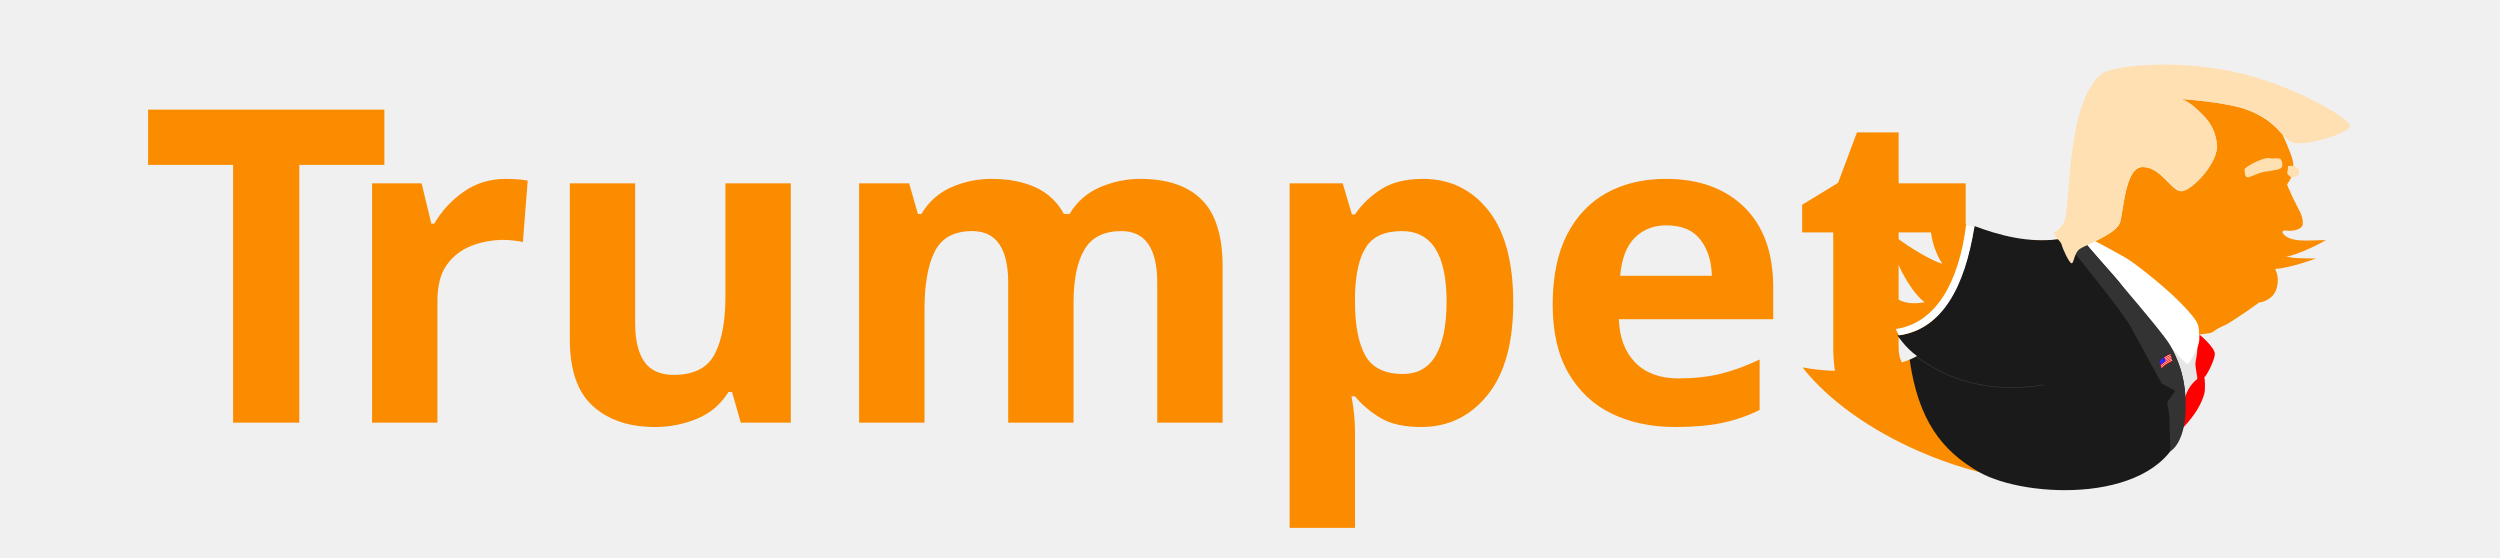
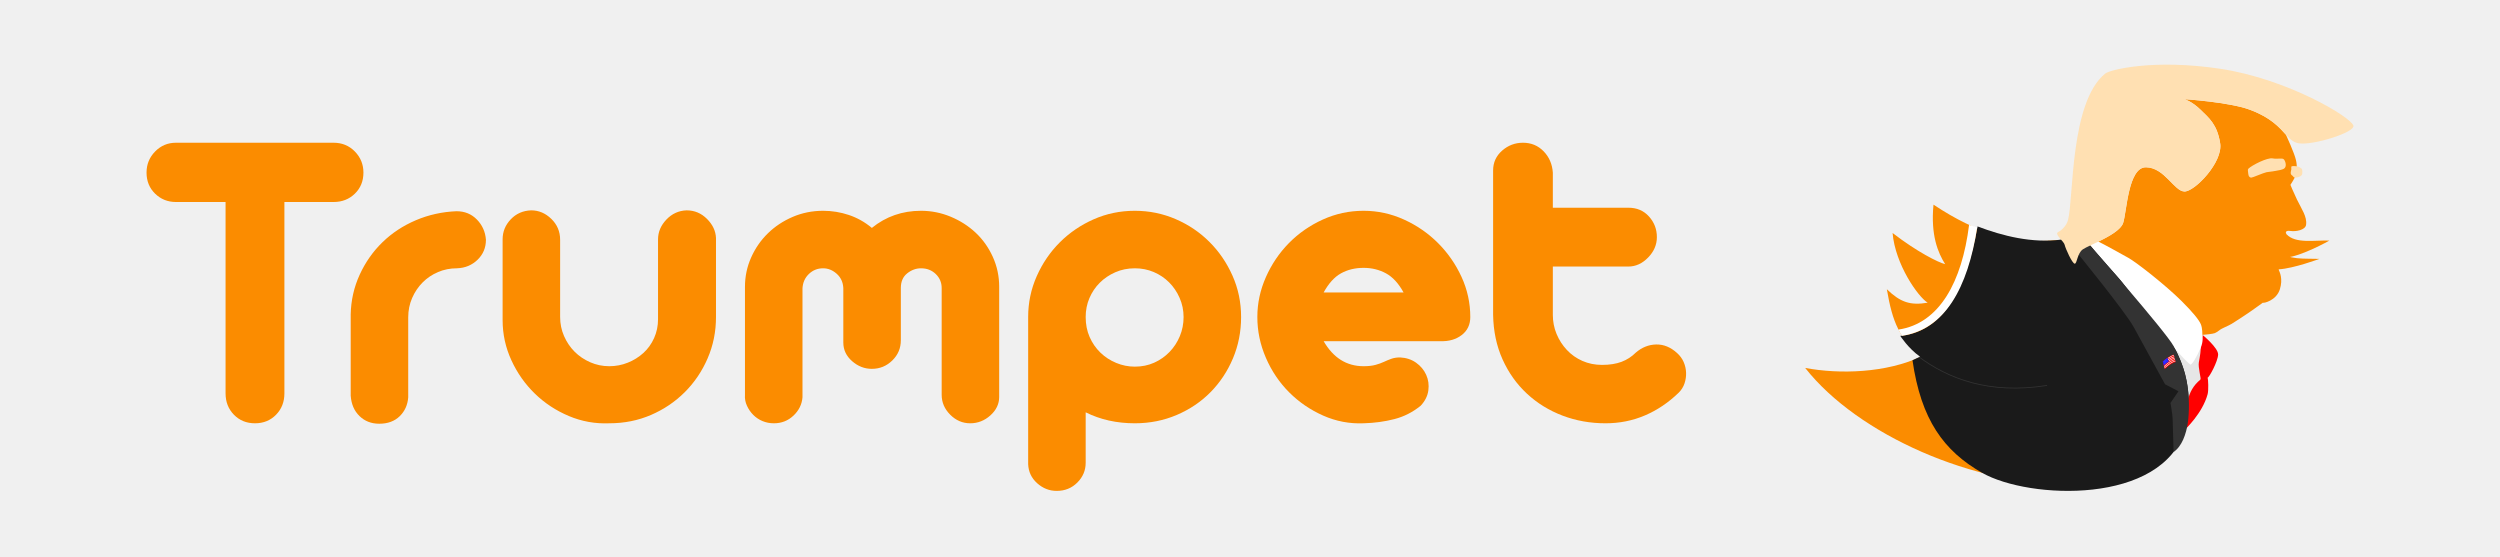
- <svg xmlns="http://www.w3.org/2000/svg" width="100%" height="100%" viewBox="0 0 511 114" version="1.1" xml:space="preserve" style="fill-rule:evenodd;clip-rule:evenodd;stroke-linejoin:round;stroke-miterlimit:1.5;">
-   <text x="28.474px" y="86.391px" style="font-family:'Arista2.0Alternate', 'Arista 2.0 Alternate';font-weight:700;font-size:89.609px;fill:#fb8c00;">T<tspan x="69.067px 99.803px " y="86.391px 86.391px ">ru</tspan>mpet</text>
-   <g>
-     <path d="M428.249,49.325c2.147,-1.044 4.619,-2.409 5.075,-3.815c0.755,-2.328 1.024,-11.421 4.678,-11.367c3.776,0.056 5.736,4.889 7.825,4.94c2.089,0.052 7.912,-5.994 7.301,-9.836c-0.611,-3.842 -2.244,-5.138 -4.022,-6.864c-1.777,-1.725 -3.279,-2.142 -3.279,-2.142c0,0 9.15,0.59 13.334,2.142c4.37,1.621 6.066,3.661 7.386,5.103c0,0 1.74,3.755 2.057,5.215c0.317,1.46 0.116,2.501 0,2.929c-0.179,0.661 -1.137,2.098 -1.137,2.098c0,0 0.588,1.446 1.327,2.984c0.912,1.9 2.105,3.491 1.867,5.175c-0.152,1.075 -2.1,1.418 -3.194,1.251c-1.093,-0.166 -0.92,0.414 -0.92,0.414c0,0 0.444,0.909 0.483,1.281c0.04,0.371 0.087,1.155 0.157,1.367c0.071,0.212 0.21,0.801 0.158,1.167c-0.129,0.915 -0.798,1.19 -0.798,1.19c0,0 0.538,0.986 0,1.357c-0.352,0.243 -1.629,0.773 -1.455,1.191c0.175,0.418 0.888,1.782 0.223,3.927c-0.724,2.336 -3.358,2.9 -3.473,2.744c0,0 -2.862,2.071 -3.79,2.652c-0.927,0.58 -2.666,1.789 -3.162,1.979c-0.496,0.19 -1.018,0.515 -1.387,0.66c-0.37,0.146 -0.913,0.705 -1.472,0.925c-0.422,0.165 -1.897,0.306 -2.597,0.365c4.873,12.341 -6.354,30.247 -26.245,30.546c-20.226,0.305 -43.996,-10.128 -54.758,-23.807c6.961,1.305 16.504,1.071 23.808,-2.381c-4.583,-3.559 -5.986,-6.917 -7.142,-13.683c2.737,2.638 4.763,3.359 8.333,2.744c-1.96,-1.185 -6.621,-7.817 -7.162,-14.224c4.98,3.845 9.346,6.027 10.733,6.362c-1.464,-2.321 -2.983,-5.891 -2.381,-12.149c18.523,12.359 26.901,4.948 33.629,7.56l0,0Z" style="fill:#fb8c00;" />
-     <path d="M445.97,87.652c1.612,-2.081 2.692,-3.994 3.408,-6.426c0.155,-1.249 0.051,-2.499 -0.27,-3.75c0.93,-0.945 1.265,-6.008 0.984,-6.428c-1.41,-2.109 -4.811,1.243 -6.472,-0.42l0,13.991l2.35,3.033Z" style="fill:#e6e6e6;" />
-     <path d="M391.871,72.798c-2.415,-1.706 -4.036,-4.25 -4.036,-4.25c8.993,-0.853 13.538,-9.921 15.775,-22.333c5.127,1.942 11.109,3.462 17.04,2.692l3.73,0l2.243,1.19c0,0 16.467,14.902 19.347,26.272c1.06,4.181 0.887,8.303 0,11.283c-4.594,15.44 -31.849,14.309 -41.436,8.844c-7.821,-4.458 -12.456,-10.834 -14.204,-22.969c0.521,-0.239 1.034,-0.482 1.541,-0.729l0,0Z" style="fill:#1a1a1a;" />
+ <svg xmlns="http://www.w3.org/2000/svg" width="100%" height="100%" viewBox="0 0 2126 473" version="1.1" xml:space="preserve" style="fill-rule:evenodd;clip-rule:evenodd;stroke-linejoin:round;stroke-miterlimit:1.5;">
+   <g transform="matrix(0.754921,0,0,0.754921,-6.18643,-1262.82)">
+     <path d="M383.96,1833.57C393.522,1833.57 401.518,1836.87 407.947,1843.46C414.377,1850.05 417.592,1857.97 417.592,1867.2C417.592,1876.76 414.377,1884.67 407.947,1890.94C401.518,1897.2 393.522,1900.34 383.96,1900.34L328.567,1900.34L328.567,2115.97C328.567,2125.54 325.434,2133.53 319.17,2139.96C312.905,2146.39 304.992,2149.61 295.43,2149.61C285.868,2149.61 277.954,2146.39 271.69,2139.96C265.425,2133.53 262.293,2125.54 262.293,2115.97L262.293,1900.34L206.405,1900.34C197.173,1900.34 189.342,1897.2 182.912,1890.94C176.482,1884.67 173.268,1876.76 173.268,1867.2C173.268,1857.97 176.482,1850.05 182.912,1843.46C189.342,1836.87 197.173,1833.57 206.405,1833.57L383.96,1833.57Z" style="fill:rgb(251,140,0);fill-rule:nonzero;" />
+     <path d="M435.397,2150.1C426.494,2150.1 419.076,2147.22 413.141,2141.45C407.206,2135.68 403.908,2128.01 403.249,2118.45L403.249,2026.95C403.579,2011.12 406.958,1996.2 413.388,1982.19C419.817,1968.18 428.39,1955.98 439.106,1945.59C449.822,1935.2 462.352,1926.96 476.695,1920.86C491.037,1914.76 506.287,1911.38 522.443,1910.72C531.676,1910.72 539.342,1913.86 545.442,1920.12C551.541,1926.38 554.921,1933.97 555.581,1942.87C555.581,1951.77 552.448,1959.27 546.183,1965.37C539.919,1971.47 532.17,1974.69 522.938,1975.02C515.354,1975.02 508.265,1976.42 501.671,1979.22C495.077,1982.03 489.306,1985.9 484.361,1990.85C479.415,1995.79 475.458,2001.64 472.491,2008.4C469.523,2015.16 468.039,2022.5 468.039,2030.41L468.039,2120.43C467.38,2129 464.165,2136.09 458.395,2141.69C452.625,2147.3 444.959,2150.1 435.397,2150.1Z" style="fill:rgb(251,140,0);fill-rule:nonzero;" />
+     <path d="M606.523,1909.73C615.095,1909.73 622.679,1912.95 629.273,1919.38C635.868,1925.81 639.165,1933.64 639.165,1942.87L639.165,2029.92C639.165,2037.5 640.649,2044.67 643.616,2051.43C646.584,2058.19 650.541,2064.04 655.486,2068.99C660.432,2073.93 666.285,2077.89 673.044,2080.86C679.803,2083.83 686.975,2085.31 694.558,2085.31C701.812,2085.31 708.737,2083.99 715.331,2081.35C721.925,2078.72 727.778,2075.09 732.889,2070.47C737.999,2065.86 742.038,2060.25 745.006,2053.66C747.973,2047.06 749.457,2039.97 749.457,2032.39L749.457,1942.38C749.457,1934.13 752.59,1926.71 758.854,1920.12C765.119,1913.53 772.703,1910.06 781.605,1909.73C790.508,1909.73 798.174,1912.95 804.603,1919.38C811.033,1925.81 814.413,1932.98 814.742,1940.89L814.742,2029.92C814.742,2046.4 811.61,2061.9 805.345,2076.41C799.08,2090.92 790.508,2103.61 779.627,2114.49C768.746,2125.37 756.052,2133.94 741.544,2140.21C727.036,2146.47 711.374,2149.61 694.558,2149.61C678.732,2150.27 663.565,2147.55 649.057,2141.45C634.549,2135.35 621.772,2126.94 610.727,2116.22C599.681,2105.51 590.861,2092.98 584.266,2078.63C577.672,2064.29 574.375,2049.21 574.375,2033.38L574.375,1942.38C574.375,1933.8 577.425,1926.3 583.525,1919.87C589.624,1913.44 597.29,1910.06 606.523,1909.73Z" style="fill:rgb(251,140,0);fill-rule:nonzero;" />
+     <path d="M935.421,1910.23C945.312,1910.23 954.957,1911.79 964.354,1914.93C973.751,1918.06 982.406,1922.92 990.319,1929.52C1006.15,1916.66 1024.61,1910.23 1045.71,1910.23C1057.25,1910.23 1068.38,1912.45 1079.1,1916.9C1089.81,1921.36 1099.21,1927.37 1107.29,1934.96C1115.37,1942.54 1121.8,1951.61 1126.58,1962.16C1131.36,1972.71 1133.75,1983.92 1133.75,1995.79L1133.75,2119.93C1133.75,2127.85 1130.45,2134.77 1123.86,2140.7C1117.26,2146.64 1109.68,2149.61 1101.11,2149.61C1092.53,2149.61 1085.03,2146.39 1078.6,2139.96C1072.17,2133.53 1068.96,2126.03 1068.96,2117.46L1068.96,1997.28C1068.96,1991.01 1066.73,1985.73 1062.28,1981.45C1057.83,1977.16 1052.31,1975.02 1045.71,1975.02C1040.11,1975.02 1034.91,1976.91 1030.13,1980.71C1025.35,1984.5 1022.96,1990.02 1022.96,1997.28L1022.96,2056.13C1022.96,2065.03 1019.75,2072.62 1013.32,2078.88C1006.89,2085.15 999.222,2088.28 990.319,2088.28C982.076,2088.28 974.658,2085.39 968.063,2079.62C961.469,2073.85 958.171,2066.85 958.171,2058.6L958.171,1997.28C957.842,1990.68 955.369,1985.32 950.753,1981.2C946.137,1977.08 941.026,1975.02 935.421,1975.02C929.156,1975.02 923.798,1977.16 919.347,1981.45C914.895,1985.73 912.505,1991.17 912.175,1997.77L912.175,2120.43C911.516,2128.34 908.136,2135.18 902.036,2140.95C895.936,2146.72 888.6,2149.61 880.027,2149.61C875.411,2149.61 871.125,2148.78 867.168,2147.13C863.211,2145.49 859.749,2143.18 856.782,2140.21C853.814,2137.24 851.424,2133.78 849.61,2129.82C847.797,2125.87 847.055,2121.74 847.385,2117.46L847.385,1995.79C847.385,1984.25 849.693,1973.29 854.309,1962.9C858.925,1952.52 865.19,1943.45 873.103,1935.7C881.016,1927.95 890.331,1921.77 901.047,1917.15C911.763,1912.54 923.221,1910.23 935.421,1910.23Z" style="fill:rgb(251,140,0);fill-rule:nonzero;" />
+     <path d="M1286.58,1910.23C1302.73,1910.23 1318.06,1913.36 1332.57,1919.62C1347.08,1925.89 1359.77,1934.46 1370.65,1945.34C1381.54,1956.22 1390.19,1968.92 1396.62,1983.43C1403.05,1997.93 1406.26,2013.43 1406.26,2029.92C1406.26,2046.4 1403.21,2061.9 1397.11,2076.41C1391.01,2090.92 1382.61,2103.61 1371.89,2114.49C1361.17,2125.37 1348.48,2133.94 1333.81,2140.21C1319.13,2146.47 1303.39,2149.61 1286.58,2149.61C1266.13,2149.61 1247.67,2145.49 1231.18,2137.24L1231.18,2194.12C1231.18,2202.69 1228.05,2210.11 1221.78,2216.38C1215.52,2222.64 1207.77,2225.77 1198.54,2225.77C1190.3,2225.77 1182.96,2222.89 1176.53,2217.12C1170.1,2211.35 1166.72,2204.18 1166.39,2195.6L1166.39,2029.92C1166.39,2013.76 1169.61,1998.43 1176.04,1983.92C1182.46,1969.41 1191.12,1956.72 1202,1945.84C1212.88,1934.96 1225.58,1926.3 1240.08,1919.87C1254.59,1913.44 1270.09,1910.23 1286.58,1910.23ZM1231.18,2029.92C1231.18,2038.16 1232.66,2045.66 1235.63,2052.42C1238.6,2059.18 1242.64,2065.03 1247.75,2069.98C1252.86,2074.92 1258.8,2078.8 1265.56,2081.6C1272.31,2084.4 1279.32,2085.8 1286.58,2085.8C1294.49,2085.8 1301.74,2084.32 1308.34,2081.35C1314.93,2078.39 1320.7,2074.35 1325.65,2069.24C1330.59,2064.13 1334.47,2058.19 1337.27,2051.43C1340.07,2044.67 1341.47,2037.5 1341.47,2029.92C1341.47,2022.33 1339.99,2015.16 1337.02,2008.4C1334.06,2001.64 1330.1,1995.79 1325.15,1990.85C1320.21,1985.9 1314.44,1982.03 1307.84,1979.22C1301.25,1976.42 1294.16,1975.02 1286.58,1975.02C1278.66,1975.02 1271.33,1976.5 1264.57,1979.47C1257.81,1982.44 1251.95,1986.39 1247.01,1991.34C1242.06,1996.29 1238.19,2002.06 1235.38,2008.65C1232.58,2015.24 1231.18,2022.33 1231.18,2029.92Z" style="fill:rgb(251,140,0);fill-rule:nonzero;" />
+     <path d="M1544.25,1910.23C1560.08,1910.23 1575.25,1913.53 1589.75,1920.12C1604.26,1926.71 1617.04,1935.53 1628.09,1946.58C1639.13,1957.63 1647.95,1970.32 1654.55,1984.66C1661.14,1999.01 1664.44,2014.09 1664.44,2029.92C1664.44,2038.49 1661.22,2045.25 1654.79,2050.2C1648.36,2055.14 1640.37,2057.45 1630.81,2057.12L1499.25,2057.12C1510.13,2075.91 1525.13,2085.31 1544.25,2085.31C1549.53,2085.31 1553.98,2084.82 1557.61,2083.83C1561.23,2082.84 1564.45,2081.68 1567.25,2080.37C1570.05,2079.05 1572.86,2077.89 1575.66,2076.9C1578.46,2075.91 1581.68,2075.42 1585.3,2075.42C1592.23,2075.75 1598.25,2077.73 1603.36,2081.35C1608.47,2084.98 1612.26,2089.51 1614.73,2094.95C1617.2,2100.39 1618.03,2106.25 1617.2,2112.51C1616.38,2118.78 1613.49,2124.55 1608.55,2129.82C1599.65,2137.08 1589.75,2142.11 1578.87,2144.91C1567.99,2147.71 1556.45,2149.28 1544.25,2149.61C1528.43,2150.27 1513.26,2147.38 1498.75,2140.95C1484.24,2134.52 1471.47,2125.78 1460.42,2114.74C1449.38,2103.69 1440.64,2090.75 1434.21,2075.91C1427.78,2061.08 1424.56,2045.74 1424.56,2029.92C1424.56,2014.42 1427.78,1999.42 1434.21,1984.91C1440.64,1970.4 1449.29,1957.63 1460.17,1946.58C1471.05,1935.53 1483.75,1926.71 1498.26,1920.12C1512.76,1913.53 1528.1,1910.23 1544.25,1910.23ZM1589.26,2002.22C1583.65,1992 1577.06,1984.83 1569.48,1980.71C1561.89,1976.59 1553.49,1974.52 1544.25,1974.52C1534.69,1974.52 1526.2,1976.59 1518.78,1980.71C1511.36,1984.83 1504.85,1992 1499.25,2002.22L1589.26,2002.22Z" style="fill:rgb(251,140,0);fill-rule:nonzero;" />
+     <path d="M1723.79,1833.57C1733.02,1833.57 1740.77,1836.78 1747.03,1843.21C1753.3,1849.64 1756.76,1857.64 1757.42,1867.2L1757.42,1906.77L1842.49,1906.77C1852.05,1906.77 1859.8,1910.06 1865.73,1916.66C1871.67,1923.25 1874.63,1931 1874.63,1939.9C1874.63,1948.48 1871.34,1956.14 1864.74,1962.9C1858.15,1969.66 1850.73,1973.04 1842.49,1973.04L1757.42,1973.04L1757.42,2027.44C1757.42,2035.03 1758.82,2042.2 1761.62,2048.96C1764.42,2055.72 1768.3,2061.74 1773.25,2067.01C1778.19,2072.29 1784.04,2076.41 1790.8,2079.38C1797.56,2082.34 1804.9,2083.83 1812.81,2083.83C1821.38,2083.83 1828.72,2082.67 1834.82,2080.37C1840.92,2078.06 1846.28,2074.59 1850.89,2069.98C1857.82,2064.04 1865.49,2060.99 1873.89,2060.83C1882.3,2060.66 1890.13,2063.88 1897.38,2070.47C1900.68,2073.44 1903.15,2076.82 1904.8,2080.61C1906.45,2084.4 1907.36,2088.36 1907.52,2092.48C1907.69,2096.6 1907.11,2100.64 1905.79,2104.6C1904.47,2108.56 1902.33,2112.02 1899.36,2114.99C1887.82,2126.2 1875.13,2134.77 1861.28,2140.7C1847.43,2146.64 1832.6,2149.61 1816.77,2149.61C1799.62,2149.61 1783.47,2146.72 1768.3,2140.95C1753.13,2135.18 1739.78,2126.94 1728.24,2116.22C1716.7,2105.51 1707.55,2092.65 1700.79,2077.64C1694.03,2062.64 1690.48,2045.91 1690.15,2027.44L1690.15,1864.73C1690.15,1855.82 1693.53,1848.4 1700.29,1842.47C1707.05,1836.54 1714.88,1833.57 1723.79,1833.57Z" style="fill:rgb(251,140,0);fill-rule:nonzero;" />
+   </g>
+   <g transform="matrix(0.830464,0,0,0.830464,1521.07,-10.9569)">
+     <path d="M317.049,260.672C327.821,255.433 340.225,248.584 342.513,241.53C346.301,229.848 347.651,184.228 365.983,184.501C384.931,184.782 394.764,209.027 405.245,209.286C415.726,209.545 444.941,179.211 441.875,159.934C438.809,140.657 430.614,134.154 421.696,125.497C412.778,116.84 405.245,114.749 405.245,114.749C405.245,114.749 451.153,117.711 472.145,125.497C494.072,133.63 502.58,143.862 509.203,151.098C509.203,151.098 517.933,169.937 519.523,177.262C521.113,184.588 520.105,189.811 519.523,191.958C518.624,195.276 513.82,202.487 513.82,202.487C513.82,202.487 516.769,209.741 520.476,217.458C525.053,226.99 531.039,234.971 529.842,243.419C529.078,248.813 519.306,250.536 513.82,249.7C508.334,248.864 509.203,251.773 509.203,251.773C509.203,251.773 511.429,256.334 511.627,258.2C511.824,260.066 512.061,263.995 512.415,265.059C512.768,266.123 513.464,269.082 513.205,270.916C512.557,275.505 509.203,276.886 509.203,276.886C509.203,276.886 511.9,281.833 509.203,283.694C507.438,284.912 501.029,287.573 501.904,289.671C502.779,291.769 506.359,298.614 503.022,309.375C499.389,321.094 486.172,323.926 485.598,323.143C485.598,323.143 471.236,333.533 466.582,336.446C461.927,339.358 453.202,345.423 450.715,346.376C448.228,347.328 445.607,348.958 443.754,349.688C441.902,350.419 439.178,353.226 436.372,354.326C434.256,355.156 426.852,355.862 423.34,356.158C447.791,418.079 391.459,507.915 291.665,509.419C190.185,510.949 70.923,458.603 16.929,389.969C51.854,396.518 99.734,395.347 136.38,378.024C113.384,360.167 106.343,343.321 100.545,309.375C114.275,322.607 124.443,326.229 142.352,323.143C132.522,317.194 109.132,283.922 106.422,251.773C131.406,271.067 153.312,282.014 160.27,283.694C152.927,272.048 145.305,254.136 148.325,222.738C241.257,284.748 283.296,247.564 317.049,260.672L317.049,260.672Z" style="fill:rgb(251,140,0);" />
+     <path d="M405.963,452.968C414.051,442.525 419.468,432.927 423.061,420.727C423.836,414.459 423.315,408.187 421.708,401.914C426.372,397.171 428.052,371.767 426.644,369.662C419.566,359.078 402.506,375.899 394.173,367.555L394.173,437.749L405.963,452.968Z" style="fill:rgb(230,230,230);" />
+     <path d="M134.533,378.44C122.414,369.88 114.281,357.12 114.281,357.12C159.404,352.84 182.206,307.34 193.427,245.065C219.155,254.81 249.167,262.438 278.922,258.574L297.638,258.574L308.893,264.546C308.893,264.546 391.511,339.311 405.963,396.356C411.279,417.336 410.412,438.019 405.963,452.968C382.91,530.436 246.167,524.759 198.064,497.34C158.826,474.975 135.569,442.984 126.802,382.098C129.414,380.901 131.99,379.682 134.533,378.44L134.533,378.44Z" style="fill:rgb(26,26,26);" />
    <clipPath id="_clip1">
-       <path d="M391.871,72.798c-2.415,-1.706 -4.036,-4.25 -4.036,-4.25c8.993,-0.853 13.538,-9.921 15.775,-22.333c5.127,1.942 11.109,3.462 17.04,2.692l3.73,0l2.243,1.19c0,0 16.467,14.902 19.347,26.272c1.06,4.181 0.887,8.303 0,11.283c-4.594,15.44 -31.849,14.309 -41.436,8.844c-7.821,-4.458 -12.456,-10.834 -14.204,-22.969c0.521,-0.239 1.034,-0.482 1.541,-0.729l0,0Z" />
+       <path d="M134.533,378.44C122.414,369.88 114.281,357.12 114.281,357.12C159.404,352.84 182.206,307.34 193.427,245.065C219.155,254.81 249.167,262.438 278.922,258.574L297.638,258.574L308.893,264.546C308.893,264.546 391.511,339.311 405.963,396.356C411.279,417.336 410.412,438.019 405.963,452.968C382.91,530.436 246.167,524.759 198.064,497.34C158.826,474.975 135.569,442.984 126.802,382.098C129.414,380.901 131.99,379.682 134.533,378.44L134.533,378.44Z" />
    </clipPath>
    <g clip-path="url(#_clip1)">
-       <path d="M391.436,72.685c6.095,4.583 14.504,7.872 26.349,5.982" style="fill:none;stroke:#333;stroke-width:0.16px;" />
+       <path d="M132.348,377.875C162.929,400.87 205.119,417.373 264.55,407.887" style="fill:none;stroke:rgb(51,51,51);stroke-width:0.8px;" />
    </g>
-     <path d="M388.192,68.548c-0.298,-0.417 -0.505,-0.847 -0.714,-1.286c8.379,-1.237 12.964,-9.798 14.403,-21.362l1.667,0.507c-1.961,12.441 -6.598,20.802 -15.356,22.141Z" style="fill:#fff;" />
-     <path d="M449.53,68.406l-0.003,-0.057c0,0 3.213,2.636 3.184,4.009c-0.028,1.372 -1.844,4.726 -2.143,4.716c0.119,0.328 0.218,2.565 0,3.376c-1.048,3.902 -4.598,7.202 -4.598,7.202c0.144,-4.425 0.217,-7.824 3.122,-10.169c0.245,-0.022 -0.53,-2.493 -0.309,-3.578c0.118,-0.582 0.584,-3.099 0.309,-3.571c-0.121,-0.209 0.506,-1.734 0.438,-1.928l0,0Z" style="fill:#f00;" />
-     <path d="M428.189,49.264c0,0 -2.609,-0.54 -1.566,0.833c1.476,1.943 5.753,6.468 6.685,7.738c2.12,2.888 10.726,14.107 13.689,16.546c0.306,0.252 1.298,-1.429 2.18,-3.452c0.528,-1.21 0.367,-2.468 0.32,-2.619c0,0 0.025,-1.343 -0.32,-2.142c-0.382,-0.886 -1.578,-2.391 -3.965,-4.762c-3.246,-3.224 -9.087,-7.801 -10.804,-8.77c-1.463,-0.827 -5.126,-2.845 -6.219,-3.372Z" style="fill:#fff;" />
-     <path d="M425.993,49.421c0,0 15.916,18.109 17.627,21.207c0.864,1.564 1.988,4.063 2.604,6.855c0.75,3.396 0.553,7.045 0.311,8.752c-0.336,2.359 -1.231,4.9 -2.915,6.012c0,0 -0.107,-4.03 -0.194,-6.795c-0.029,-0.909 -0.439,-3.214 -0.439,-3.214l1.63,-2.381l-2.738,-1.428c0,0 -4.621,-8.435 -6.39,-11.666c-1.716,-3.131 -11.792,-15.475 -11.792,-15.475l-3.011,-2.34l1.313,-2.009l3.994,2.482Z" style="fill:#333;" />
+     <path d="M116.073,357.12C114.577,355.024 113.541,352.867 112.49,350.667C154.531,344.461 177.533,301.508 184.757,243.489L193.119,246.031C183.281,308.449 160.015,350.402 116.073,357.12Z" style="fill:white;" />
+     <path d="M423.821,356.408L423.807,356.118C423.807,356.118 439.926,369.347 439.784,376.232C439.641,383.117 430.529,399.943 429.033,399.895C429.628,401.542 430.127,412.766 429.033,416.835C423.772,436.409 405.963,452.968 405.963,452.968C406.682,430.765 407.052,413.712 421.626,401.947C422.854,401.835 418.967,389.44 420.074,383.996C420.669,381.077 423.004,368.449 421.626,366.079C421.017,365.032 424.165,357.377 423.821,356.408L423.821,356.408Z" style="fill:rgb(255,0,0);" />
+     <path d="M316.75,260.365C316.75,260.365 303.66,257.655 308.893,264.546C316.297,274.295 337.755,296.996 342.432,303.367C353.067,317.858 396.246,374.148 411.116,386.385C412.648,387.647 417.626,379.215 422.054,369.065C424.702,362.995 423.894,356.682 423.658,355.926C423.658,355.926 423.785,349.185 422.054,345.175C420.135,340.731 414.132,333.181 402.157,321.285C385.87,305.107 356.566,282.146 347.953,277.283C340.609,273.135 322.234,263.011 316.75,260.365Z" style="fill:white;" />
+     <path d="M305.729,261.151C305.729,261.151 385.586,352.009 394.173,367.555C398.508,375.402 404.144,387.937 407.238,401.947C411,418.988 410.011,437.293 408.794,445.858C407.112,457.695 402.618,470.441 394.173,476.02C394.173,476.02 393.636,455.803 393.198,441.93C393.054,437.368 390.997,425.804 390.997,425.804L399.171,413.859L385.434,406.692C385.434,406.692 362.252,364.371 353.373,348.161C344.768,332.451 294.21,270.519 294.21,270.519L279.102,258.779L285.693,248.699L305.729,261.151Z" style="fill:rgb(51,51,51);" />
    <g id="Flagge">
-       <path d="M441.403,73.786c0.64,-0.61 1.371,-1.104 2.217,-1.449l0.436,1.568c-0.699,0.152 -1.457,0.716 -2.237,1.429l-0.416,-1.548l0,0Z" style="fill:#f00;" />
+       <path d="M383.045,383.399C386.259,380.339 389.924,377.858 394.173,376.129L396.356,383.996C392.853,384.758 389.049,387.589 385.135,391.164L383.045,383.399L383.045,383.399Z" style="fill:rgb(255,0,0);" />
      <clipPath id="_clip2">
-         <path d="M441.403,73.786c0.64,-0.61 1.371,-1.104 2.217,-1.449l0.436,1.568c-0.699,0.152 -1.457,0.716 -2.237,1.429l-0.416,-1.548l0,0Z" />
+         <path d="M383.045,383.399C386.259,380.339 389.924,377.858 394.173,376.129L396.356,383.996C392.853,384.758 389.049,387.589 385.135,391.164L383.045,383.399L383.045,383.399Z" />
      </clipPath>
      <g clip-path="url(#_clip2)">
-         <path d="M441.7,75.155c0.919,-0.862 1.763,-1.404 2.356,-1.488" style="fill:none;stroke:#fff;stroke-width:0.12px;" />
+         <path d="M384.538,390.268C389.147,385.944 393.384,383.223 396.356,382.802" style="fill:none;stroke:white;stroke-width:0.6px;" />
      </g>
      <clipPath id="_clip3">
-         <path d="M441.403,73.786c0.64,-0.61 1.371,-1.104 2.217,-1.449l0.436,1.568c-0.699,0.152 -1.457,0.716 -2.237,1.429l-0.416,-1.548l0,0Z" />
+         <path d="M383.045,383.399C386.259,380.339 389.924,377.858 394.173,376.129L396.356,383.996C392.853,384.758 389.049,387.589 385.135,391.164L383.045,383.399L383.045,383.399Z" />
      </clipPath>
      <g clip-path="url(#_clip3)">
-         <path d="M441.64,74.858c0.739,-0.752 1.574,-1.308 2.322,-1.488" style="fill:none;stroke:#fff;stroke-width:0.12px;" />
+         <path d="M384.239,388.775C387.943,385.005 392.135,382.214 395.886,381.309" style="fill:none;stroke:white;stroke-width:0.6px;" />
      </g>
      <clipPath id="_clip4">
-         <path d="M441.403,73.786c0.64,-0.61 1.371,-1.104 2.217,-1.449l0.436,1.568c-0.699,0.152 -1.457,0.716 -2.237,1.429l-0.416,-1.548l0,0Z" />
+         <path d="M383.045,383.399C386.259,380.339 389.924,377.858 394.173,376.129L396.356,383.996C392.853,384.758 389.049,387.589 385.135,391.164L383.045,383.399L383.045,383.399Z" />
      </clipPath>
      <g clip-path="url(#_clip4)">
-         <path d="M442.593,73.727c0.353,-0.285 0.853,-0.531 1.309,-0.655" style="fill:none;stroke:#fff;stroke-width:0.12px;" />
+         <path d="M389.017,383.101C390.789,381.671 393.299,380.44 395.587,379.816" style="fill:none;stroke:white;stroke-width:0.6px;" />
      </g>
      <clipPath id="_clip5">
-         <path d="M441.403,73.786c0.64,-0.61 1.371,-1.104 2.217,-1.449l0.436,1.568c-0.699,0.152 -1.457,0.716 -2.237,1.429l-0.416,-1.548l0,0Z" />
+         <path d="M383.045,383.399C386.259,380.339 389.924,377.858 394.173,376.129L396.356,383.996C392.853,384.758 389.049,387.589 385.135,391.164L383.045,383.399L383.045,383.399Z" />
      </clipPath>
      <g clip-path="url(#_clip5)">
-         <path d="M442.414,73.489c0.185,-0.14 0.441,-0.289 0.708,-0.42c0.246,-0.121 0.503,-0.227 0.721,-0.295" style="fill:none;stroke:#fff;stroke-width:0.13px;" />
+         <path d="M388.121,381.906C389.046,381.204 390.33,380.456 391.67,379.799C392.908,379.192 394.194,378.664 395.288,378.323" style="fill:none;stroke:white;stroke-width:0.65px;" />
      </g>
      <clipPath id="_clip6">
-         <path d="M441.403,73.786c0.64,-0.61 1.371,-1.104 2.217,-1.449l0.436,1.568c-0.699,0.152 -1.457,0.716 -2.237,1.429l-0.416,-1.548l0,0Z" />
+         <path d="M383.045,383.399C386.259,380.339 389.924,377.858 394.173,376.129L396.356,383.996C392.853,384.758 389.049,387.589 385.135,391.164L383.045,383.399L383.045,383.399Z" />
      </clipPath>
      <g clip-path="url(#_clip6)">
-         <path d="M442.355,73.191c0.403,-0.267 0.946,-0.578 1.369,-0.714" style="fill:none;stroke:#fff;stroke-width:0.12px;" />
+         <path d="M387.823,380.413C389.845,379.072 392.568,377.512 394.691,376.829" style="fill:none;stroke:white;stroke-width:0.6px;" />
      </g>
-       <path d="M441.619,74.59c0.343,-0.324 0.679,-0.593 1.018,-0.819l-0.282,-0.756c-0.328,0.229 -0.649,0.475 -0.952,0.771l0.216,0.804Z" style="fill:#00f;" />
-       <path d="M441.49,73.761l0.023,0.029l0.035,-0.013l-0.02,0.031l0.023,0.03l-0.036,-0.01l-0.02,0.031l-0.002,-0.037l-0.036,-0.01l0.035,-0.013l-0.002,-0.038l0,0Z" style="fill:#fff;" />
-       <path d="M441.756,73.538l0.023,0.029l0.035,-0.013l-0.02,0.031l0.023,0.029l-0.036,-0.009l-0.02,0.031l-0.002,-0.037l-0.036,-0.01l0.035,-0.013l-0.002,-0.038l0,0Z" style="fill:#fff;" />
-       <path d="M441.848,73.462l0.024,0.029l0.035,-0.013l-0.021,0.031l0.024,0.029l-0.036,-0.01l-0.021,0.031l-0.002,-0.037l-0.036,-0.01l0.035,-0.013l-0.002,-0.037l0,0Z" style="fill:#fff;" />
-       <path d="M441.938,73.383l0.023,0.029l0.035,-0.013l-0.02,0.031l0.023,0.029l-0.036,-0.01l-0.02,0.032l-0.002,-0.038l-0.036,-0.009l0.035,-0.014l-0.002,-0.037l0,0Z" style="fill:#fff;" />
-       <path d="M442.036,73.307l0.023,0.029l0.035,-0.013l-0.02,0.031l0.023,0.029l-0.036,-0.01l-0.02,0.032l-0.002,-0.038l-0.036,-0.009l0.035,-0.014l-0.002,-0.037l0,0Z" style="fill:#fff;" />
-       <path d="M442.143,73.222l0.023,0.03l0.035,-0.014l-0.02,0.031l0.023,0.03l-0.036,-0.01l-0.02,0.031l-0.002,-0.037l-0.036,-0.01l0.035,-0.013l-0.002,-0.038l0,0Z" style="fill:#fff;" />
-       <path d="M442.249,73.143l0.024,0.029l0.035,-0.014l-0.021,0.032l0.024,0.029l-0.036,-0.01l-0.021,0.031l-0.001,-0.037l-0.036,-0.01l0.034,-0.013l-0.002,-0.037l0,0Z" style="fill:#fff;" />
-       <path d="M441.583,73.839l0.024,0.029l0.034,-0.014l-0.02,0.032l0.023,0.028l-0.035,-0.009l-0.021,0.031l-0.002,-0.037l-0.036,-0.01l0.035,-0.013l-0.002,-0.037l0,0Z" style="fill:#fff;" />
-       <path d="M441.679,73.762l0.023,0.029l0.035,-0.014l-0.02,0.032l0.023,0.029l-0.036,-0.01l-0.02,0.031l-0.002,-0.037l-0.036,-0.01l0.035,-0.013l-0.002,-0.037l0,0Z" style="fill:#fff;" />
-       <path d="M441.787,73.675l0.023,0.029l0.035,-0.014l-0.02,0.032l0.023,0.029l-0.036,-0.01l-0.02,0.031l-0.002,-0.037l-0.036,-0.01l0.035,-0.013l-0.002,-0.037l0,0Z" style="fill:#fff;" />
-       <path d="M441.881,73.596l0.024,0.029l0.035,-0.013l-0.02,0.031l0.023,0.029l-0.036,-0.009l-0.021,0.031l-0.001,-0.037l-0.036,-0.01l0.034,-0.013l-0.002,-0.038l0,0Z" style="fill:#fff;" />
-       <path d="M441.977,73.519l0.023,0.03l0.035,-0.014l-0.02,0.031l0.024,0.03l-0.037,-0.01l-0.02,0.031l-0.002,-0.037l-0.036,-0.01l0.035,-0.013l-0.002,-0.038l0,0Z" style="fill:#fff;" />
-       <path d="M442.065,73.442l0.024,0.029l0.035,-0.013l-0.021,0.031l0.024,0.029l-0.036,-0.009l-0.021,0.031l-0.002,-0.038l-0.036,-0.009l0.035,-0.013l-0.002,-0.038l0,0Z" style="fill:#fff;" />
-       <path d="M442.168,73.365l0.024,0.029l0.035,-0.013l-0.021,0.031l0.024,0.029l-0.036,-0.01l-0.021,0.032l-0.002,-0.038l-0.036,-0.009l0.035,-0.014l-0.002,-0.037l0,0Z" style="fill:#fff;" />
-       <path d="M442.277,73.281l0.024,0.029l0.035,-0.014l-0.021,0.032l0.024,0.029l-0.036,-0.01l-0.021,0.031l-0.002,-0.037l-0.036,-0.01l0.035,-0.013l-0.002,-0.037l0,0Z" style="fill:#fff;" />
-       <path d="M441.567,74.016l0.023,0.029l0.035,-0.013l-0.02,0.031l0.023,0.029l-0.036,-0.01l-0.02,0.032l-0.002,-0.038l-0.036,-0.009l0.035,-0.014l-0.002,-0.037l0,0Z" style="fill:#fff;" />
-       <path d="M441.674,73.916l0.023,0.029l0.035,-0.013l-0.021,0.031l0.024,0.029l-0.036,-0.01l-0.02,0.032l-0.002,-0.038l-0.037,-0.01l0.035,-0.013l-0.001,-0.037l0,0Z" style="fill:#fff;" />
-       <path d="M441.788,73.818l0.023,0.029l0.035,-0.013l-0.021,0.031l0.024,0.029l-0.036,-0.009l-0.021,0.031l-0.001,-0.037l-0.036,-0.01l0.034,-0.013l-0.001,-0.038l0,0Z" style="fill:#fff;" />
-       <path d="M441.903,73.725l0.023,0.029l0.035,-0.014l-0.02,0.032l0.023,0.029l-0.036,-0.01l-0.02,0.031l-0.002,-0.037l-0.036,-0.01l0.035,-0.013l-0.002,-0.037l0,0Z" style="fill:#fff;" />
-       <path d="M442.006,73.646l0.023,0.029l0.035,-0.014l-0.02,0.032l0.023,0.029l-0.036,-0.01l-0.02,0.031l-0.002,-0.037l-0.036,-0.01l0.035,-0.013l-0.002,-0.037l0,0Z" style="fill:#fff;" />
-       <path d="M442.093,73.58l0.024,0.029l0.035,-0.013l-0.021,0.031l0.024,0.029l-0.036,-0.009l-0.021,0.031l-0.001,-0.037l-0.037,-0.01l0.035,-0.014l-0.002,-0.037l0,0Z" style="fill:#fff;" />
-       <path d="M442.2,73.485l0.023,0.029l0.035,-0.013l-0.02,0.031l0.023,0.029l-0.036,-0.009l-0.02,0.031l-0.002,-0.037l-0.036,-0.01l0.035,-0.013l-0.002,-0.038l0,0Z" style="fill:#fff;" />
-       <path d="M442.334,73.405l0.023,0.029l0.035,-0.013l-0.02,0.031l0.023,0.029l-0.036,-0.009l-0.02,0.031l-0.002,-0.037l-0.036,-0.01l0.035,-0.014l-0.002,-0.037l0,0Z" style="fill:#fff;" />
-       <path d="M441.619,74.131l0.023,0.029l0.035,-0.013l-0.021,0.031l0.024,0.029l-0.036,-0.01l-0.02,0.032l-0.002,-0.038l-0.037,-0.009l0.035,-0.014l-0.001,-0.037l0,0Z" style="fill:#fff;" />
-       <path d="M441.713,74.041l0.024,0.029l0.035,-0.014l-0.021,0.032l0.024,0.029l-0.036,-0.01l-0.021,0.031l-0.002,-0.037l-0.036,-0.01l0.035,-0.013l-0.002,-0.037l0,0Z" style="fill:#fff;" />
-       <path d="M441.819,73.95l0.023,0.029l0.035,-0.013l-0.02,0.031l0.023,0.029l-0.036,-0.009l-0.02,0.031l-0.002,-0.037l-0.036,-0.01l0.035,-0.013l-0.002,-0.038l0,0Z" style="fill:#fff;" />
-       <path d="M441.919,73.862l0.023,0.029l0.035,-0.013l-0.02,0.031l0.023,0.029l-0.036,-0.009l-0.02,0.031l-0.002,-0.037l-0.036,-0.01l0.035,-0.013l-0.002,-0.038l0,0Z" style="fill:#fff;" />
-       <path d="M442.027,73.774l0.023,0.029l0.035,-0.013l-0.02,0.031l0.023,0.029l-0.036,-0.009l-0.02,0.031l-0.002,-0.037l-0.036,-0.01l0.035,-0.013l-0.002,-0.038l0,0Z" style="fill:#fff;" />
-       <path d="M442.148,73.703l0.024,0.029l0.035,-0.013l-0.021,0.031l0.024,0.03l-0.036,-0.01l-0.021,0.031l-0.002,-0.037l-0.036,-0.01l0.035,-0.013l-0.002,-0.038l0,0Z" style="fill:#fff;" />
-       <path d="M442.274,73.599l0.023,0.029l0.035,-0.013l-0.02,0.031l0.023,0.029l-0.036,-0.01l-0.021,0.031l-0.001,-0.037l-0.036,-0.01l0.035,-0.013l-0.002,-0.037l0,0Z" style="fill:#fff;" />
-       <path d="M442.406,73.531l0.023,0.029l0.035,-0.014l-0.02,0.032l0.023,0.029l-0.036,-0.01l-0.02,0.031l-0.002,-0.037l-0.036,-0.01l0.034,-0.013l-0.001,-0.037l0,0Z" style="fill:#fff;" />
-       <path d="M442.444,73.646l0.024,0.029l0.035,-0.014l-0.021,0.032l0.024,0.029l-0.036,-0.01l-0.021,0.031l-0.002,-0.037l-0.036,-0.01l0.035,-0.013l-0.002,-0.037l0,0Z" style="fill:#fff;" />
-       <path d="M442.319,73.724l0.023,0.029l0.035,-0.013l-0.02,0.031l0.023,0.029l-0.036,-0.01l-0.02,0.031l-0.002,-0.037l-0.036,-0.01l0.035,-0.013l-0.002,-0.037l0,0Z" style="fill:#fff;" />
-       <path d="M442.201,73.807l0.024,0.029l0.035,-0.013l-0.021,0.031l0.024,0.029l-0.037,-0.009l-0.02,0.031l-0.002,-0.037l-0.036,-0.01l0.035,-0.014l-0.002,-0.037l0,0Z" style="fill:#fff;" />
-       <path d="M442.08,73.896l0.023,0.029l0.035,-0.013l-0.02,0.031l0.023,0.029l-0.036,-0.01l-0.02,0.032l-0.002,-0.037l-0.036,-0.01l0.035,-0.014l-0.002,-0.037l0,0Z" style="fill:#fff;" />
-       <path d="M441.969,73.975l0.024,0.03l0.035,-0.014l-0.021,0.031l0.024,0.03l-0.036,-0.01l-0.021,0.031l-0.002,-0.037l-0.036,-0.01l0.035,-0.013l-0.002,-0.038l0,0Z" style="fill:#fff;" />
-       <path d="M441.847,74.084l0.024,0.029l0.034,-0.014l-0.02,0.032l0.023,0.029l-0.036,-0.01l-0.02,0.031l-0.002,-0.037l-0.036,-0.01l0.035,-0.013l-0.002,-0.037l0,0Z" style="fill:#fff;" />
-       <path d="M441.741,74.171l0.023,0.029l0.035,-0.014l-0.02,0.032l0.023,0.029l-0.036,-0.01l-0.02,0.031l-0.002,-0.037l-0.036,-0.01l0.035,-0.013l-0.002,-0.037l0,0Z" style="fill:#fff;" />
-       <path d="M441.642,74.25l0.023,0.029l0.035,-0.013l-0.02,0.031l0.023,0.029l-0.036,-0.009l-0.021,0.031l-0.001,-0.038l-0.036,-0.009l0.034,-0.013l-0.001,-0.038l0,0Z" style="fill:#fff;" />
-       <path d="M441.651,74.366l0.024,0.029l0.034,-0.013l-0.02,0.031l0.023,0.029l-0.036,-0.009l-0.02,0.031l-0.002,-0.038l-0.036,-0.009l0.035,-0.013l-0.002,-0.038l0,0Z" style="fill:#fff;" />
-       <path d="M441.755,74.278l0.023,0.028l0.035,-0.013l-0.02,0.031l0.023,0.03l-0.036,-0.01l-0.021,0.031l-0.001,-0.037l-0.036,-0.01l0.034,-0.013l-0.001,-0.037l0,0Z" style="fill:#fff;" />
-       <path d="M441.866,74.189l0.023,0.029l0.035,-0.014l-0.02,0.032l0.023,0.029l-0.036,-0.01l-0.02,0.031l-0.002,-0.037l-0.036,-0.01l0.035,-0.013l-0.002,-0.037l0,0Z" style="fill:#fff;" />
-       <path d="M441.965,74.109l0.024,0.029l0.035,-0.014l-0.021,0.032l0.024,0.029l-0.037,-0.01l-0.02,0.031l-0.002,-0.037l-0.036,-0.01l0.035,-0.013l-0.002,-0.037l0,0Z" style="fill:#fff;" />
-       <path d="M442.064,74.02l0.024,0.029l0.034,-0.013l-0.02,0.031l0.023,0.029l-0.036,-0.009l-0.02,0.031l-0.002,-0.037l-0.036,-0.01l0.035,-0.013l-0.002,-0.038l0,0Z" style="fill:#fff;" />
-       <path d="M442.174,73.933l0.023,0.029l0.035,-0.013l-0.02,0.031l0.023,0.029l-0.036,-0.009l-0.02,0.031l-0.002,-0.037l-0.036,-0.01l0.034,-0.013l-0.001,-0.038l0,0Z" style="fill:#fff;" />
-       <path d="M442.307,73.842l0.023,0.028l0.035,-0.013l-0.02,0.032l0.023,0.028l-0.036,-0.009l-0.02,0.031l-0.002,-0.037l-0.036,-0.01l0.035,-0.013l-0.002,-0.037l0,0Z" style="fill:#fff;" />
-       <path d="M442.437,73.761l0.023,0.029l0.035,-0.013l-0.021,0.031l0.024,0.029l-0.036,-0.009l-0.02,0.031l-0.002,-0.038l-0.036,-0.009l0.035,-0.014l-0.002,-0.037l0,0Z" style="fill:#fff;" />
-       <path d="M441.567,73.697l0.023,0.029l0.035,-0.013l-0.02,0.031l0.023,0.029l-0.036,-0.01l-0.02,0.031l-0.002,-0.037l-0.036,-0.01l0.035,-0.013l-0.002,-0.037l0,0Z" style="fill:#fff;" />
-       <path d="M441.668,73.618l0.024,0.029l0.035,-0.013l-0.021,0.031l0.024,0.029l-0.036,-0.009l-0.021,0.031l-0.001,-0.037l-0.036,-0.01l0.034,-0.013l-0.002,-0.038l0,0Z" style="fill:#fff;" />
+       <path d="M384.13,387.431C385.854,385.805 387.536,384.456 389.241,383.325L387.823,379.531C386.18,380.68 384.567,381.911 383.045,383.399L384.13,387.431Z" style="fill:rgb(0,0,255);" />
+       <path d="M383.484,383.275L383.601,383.421L383.776,383.354L383.674,383.511L383.792,383.657L383.611,383.608L383.509,383.765L383.499,383.578L383.318,383.529L383.493,383.462L383.484,383.275L383.484,383.275Z" style="fill:white;" />
+       <path d="M384.818,382.155L384.935,382.301L385.11,382.234L385.008,382.391L385.125,382.537L384.945,382.488L384.842,382.645L384.833,382.458L384.652,382.409L384.827,382.343L384.818,382.155L384.818,382.155Z" style="fill:white;" />
+       <path d="M385.282,381.772L385.399,381.918L385.574,381.851L385.472,382.008L385.589,382.154L385.409,382.105L385.306,382.262L385.297,382.075L385.116,382.026L385.291,381.959L385.282,381.772L385.282,381.772Z" style="fill:white;" />
+       <path d="M385.732,381.376L385.849,381.522L386.024,381.455L385.922,381.612L386.04,381.758L385.859,381.709L385.756,381.866L385.747,381.679L385.566,381.63L385.741,381.563L385.732,381.376L385.732,381.376Z" style="fill:white;" />
+       <path d="M386.222,380.995L386.34,381.141L386.515,381.074L386.412,381.231L386.53,381.377L386.349,381.328L386.247,381.485L386.237,381.298L386.056,381.249L386.231,381.182L386.222,380.995L386.222,380.995Z" style="fill:white;" />
+       <path d="M386.759,380.571L386.876,380.717L387.051,380.65L386.949,380.807L387.066,380.953L386.886,380.904L386.783,381.061L386.774,380.874L386.593,380.825L386.768,380.758L386.759,380.571L386.759,380.571Z" style="fill:white;" />
+       <path d="M387.294,380.171L387.412,380.317L387.587,380.25L387.485,380.407L387.602,380.553L387.421,380.504L387.319,380.661L387.31,380.474L387.129,380.425L387.304,380.358L387.294,380.171L387.294,380.171Z" style="fill:white;" />
+       <path d="M383.952,383.662L384.069,383.808L384.244,383.741L384.142,383.898L384.259,384.043L384.079,383.995L383.976,384.151L383.967,383.964L383.786,383.916L383.961,383.849L383.952,383.662L383.952,383.662Z" style="fill:white;" />
+       <path d="M384.431,383.276L384.549,383.422L384.724,383.355L384.622,383.512L384.739,383.658L384.558,383.609L384.456,383.766L384.447,383.579L384.266,383.53L384.441,383.463L384.431,383.276L384.431,383.276Z" style="fill:white;" />
+       <path d="M384.973,382.84L385.09,382.986L385.265,382.919L385.163,383.076L385.281,383.222L385.1,383.173L384.998,383.33L384.988,383.143L384.807,383.094L384.982,383.028L384.973,382.84L384.973,382.84Z" style="fill:white;" />
+       <path d="M385.448,382.447L385.566,382.593L385.741,382.526L385.639,382.683L385.756,382.829L385.575,382.78L385.473,382.937L385.464,382.75L385.283,382.701L385.458,382.634L385.448,382.447L385.448,382.447Z" style="fill:white;" />
+       <path d="M385.928,382.061L386.045,382.207L386.22,382.14L386.118,382.297L386.236,382.443L386.055,382.394L385.952,382.551L385.943,382.364L385.762,382.315L385.937,382.248L385.928,382.061L385.928,382.061Z" style="fill:white;" />
+       <path d="M386.37,381.674L386.488,381.819L386.663,381.753L386.561,381.91L386.678,382.055L386.497,382.007L386.395,382.163L386.386,381.976L386.205,381.928L386.38,381.861L386.37,381.674L386.37,381.674Z" style="fill:white;" />
+       <path d="M386.887,381.286L387.005,381.432L387.18,381.365L387.078,381.522L387.195,381.668L387.014,381.619L386.912,381.776L386.903,381.589L386.722,381.54L386.897,381.474L386.887,381.286L386.887,381.286Z" style="fill:white;" />
+       <path d="M387.434,380.863L387.552,381.009L387.727,380.942L387.625,381.099L387.742,381.245L387.561,381.196L387.459,381.353L387.45,381.166L387.269,381.117L387.444,381.05L387.434,380.863L387.434,380.863Z" style="fill:white;" />
+       <path d="M383.87,384.552L383.987,384.698L384.162,384.631L384.06,384.788L384.177,384.934L383.997,384.885L383.894,385.042L383.885,384.855L383.704,384.806L383.879,384.739L383.87,384.552L383.87,384.552Z" style="fill:white;" />
+       <path d="M384.405,384.05L384.522,384.196L384.697,384.129L384.595,384.286L384.713,384.432L384.532,384.383L384.43,384.54L384.42,384.353L384.239,384.304L384.414,384.237L384.405,384.05L384.405,384.05Z" style="fill:white;" />
+       <path d="M384.977,383.56L385.094,383.706L385.269,383.639L385.167,383.796L385.284,383.942L385.104,383.893L385.001,384.05L384.992,383.863L384.811,383.814L384.986,383.748L384.977,383.56L384.977,383.56Z" style="fill:white;" />
+       <path d="M385.554,383.091L385.672,383.237L385.847,383.17L385.745,383.327L385.862,383.473L385.681,383.424L385.579,383.581L385.57,383.394L385.389,383.345L385.564,383.278L385.554,383.091L385.554,383.091Z" style="fill:white;" />
+       <path d="M386.071,382.694L386.189,382.84L386.364,382.773L386.262,382.93L386.379,383.076L386.199,383.027L386.096,383.184L386.087,382.997L385.906,382.948L386.081,382.881L386.071,382.694L386.071,382.694Z" style="fill:white;" />
+       <path d="M386.511,382.366L386.629,382.512L386.804,382.445L386.702,382.602L386.819,382.748L386.638,382.699L386.536,382.856L386.527,382.669L386.346,382.62L386.521,382.553L386.511,382.366L386.511,382.366Z" style="fill:white;" />
+       <path d="M387.045,381.89L387.163,382.036L387.338,381.969L387.235,382.126L387.353,382.272L387.172,382.223L387.07,382.38L387.06,382.193L386.88,382.144L387.055,382.077L387.045,381.89L387.045,381.89Z" style="fill:white;" />
+       <path d="M387.718,381.488L387.836,381.634L388.011,381.567L387.909,381.724L388.026,381.87L387.845,381.821L387.743,381.978L387.734,381.791L387.553,381.742L387.728,381.675L387.718,381.488L387.718,381.488Z" style="fill:white;" />
+       <path d="M384.129,385.129L384.247,385.275L384.422,385.208L384.319,385.365L384.437,385.511L384.256,385.462L384.154,385.619L384.144,385.432L383.963,385.383L384.138,385.317L384.129,385.129L384.129,385.129Z" style="fill:white;" />
+       <path d="M384.605,384.676L384.723,384.822L384.898,384.755L384.795,384.912L384.913,385.058L384.732,385.009L384.63,385.166L384.62,384.979L384.439,384.93L384.615,384.863L384.605,384.676L384.605,384.676Z" style="fill:white;" />
+       <path d="M385.133,384.223L385.251,384.369L385.426,384.302L385.324,384.459L385.441,384.605L385.261,384.556L385.158,384.713L385.149,384.526L384.968,384.477L385.143,384.41L385.133,384.223L385.133,384.223Z" style="fill:white;" />
+       <path d="M385.635,383.781L385.753,383.927L385.928,383.86L385.825,384.017L385.943,384.163L385.762,384.114L385.66,384.271L385.65,384.084L385.469,384.035L385.644,383.969L385.635,383.781L385.635,383.781Z" style="fill:white;" />
+       <path d="M386.176,383.339L386.294,383.485L386.469,383.419L386.367,383.575L386.484,383.721L386.303,383.672L386.201,383.829L386.192,383.642L386.011,383.593L386.186,383.527L386.176,383.339L386.176,383.339Z" style="fill:white;" />
+       <path d="M386.787,382.984L386.904,383.13L387.079,383.063L386.977,383.22L387.095,383.366L386.914,383.317L386.812,383.474L386.802,383.287L386.621,383.238L386.796,383.171L386.787,382.984L386.787,382.984Z" style="fill:white;" />
+       <path d="M387.415,382.46L387.533,382.605L387.708,382.539L387.606,382.696L387.723,382.841L387.542,382.793L387.44,382.949L387.431,382.762L387.25,382.713L387.425,382.647L387.415,382.46L387.415,382.46Z" style="fill:white;" />
+       <path d="M388.078,382.117L388.196,382.263L388.371,382.196L388.268,382.353L388.386,382.498L388.205,382.45L388.103,382.607L388.093,382.419L387.912,382.371L388.087,382.304L388.078,382.117L388.078,382.117Z" style="fill:white;" />
+       <path d="M388.272,382.694L388.389,382.84L388.564,382.773L388.462,382.93L388.58,383.075L388.399,383.027L388.297,383.184L388.287,382.996L388.106,382.948L388.281,382.881L388.272,382.694L388.272,382.694Z" style="fill:white;" />
+       <path d="M387.644,383.087L387.761,383.232L387.936,383.166L387.834,383.322L387.951,383.468L387.771,383.419L387.668,383.576L387.659,383.389L387.478,383.34L387.653,383.274L387.644,383.087L387.644,383.087Z" style="fill:white;" />
+       <path d="M387.052,383.505L387.17,383.651L387.345,383.584L387.243,383.741L387.36,383.887L387.179,383.838L387.077,383.995L387.068,383.808L386.887,383.759L387.062,383.692L387.052,383.505L387.052,383.505Z" style="fill:white;" />
+       <path d="M386.443,383.951L386.56,384.097L386.735,384.03L386.633,384.187L386.75,384.333L386.57,384.284L386.467,384.441L386.458,384.254L386.277,384.205L386.452,384.138L386.443,383.951L386.443,383.951Z" style="fill:white;" />
+       <path d="M385.889,384.349L386.007,384.495L386.182,384.428L386.079,384.585L386.197,384.731L386.016,384.682L385.914,384.839L385.904,384.652L385.723,384.603L385.898,384.536L385.889,384.349L385.889,384.349Z" style="fill:white;" />
+       <path d="M385.275,384.892L385.393,385.038L385.568,384.971L385.466,385.128L385.583,385.274L385.402,385.225L385.3,385.382L385.291,385.195L385.11,385.146L385.285,385.079L385.275,384.892L385.275,384.892Z" style="fill:white;" />
+       <path d="M384.743,385.328L384.861,385.474L385.036,385.407L384.933,385.564L385.051,385.71L384.87,385.661L384.768,385.818L384.758,385.631L384.577,385.582L384.752,385.515L384.743,385.328L384.743,385.328Z" style="fill:white;" />
+       <path d="M384.245,385.728L384.362,385.874L384.537,385.807L384.435,385.964L384.552,386.109L384.372,386.061L384.269,386.218L384.26,386.03L384.079,385.982L384.254,385.915L384.245,385.728L384.245,385.728Z" style="fill:white;" />
+       <path d="M384.292,386.31L384.41,386.455L384.585,386.389L384.482,386.546L384.6,386.691L384.419,386.643L384.317,386.799L384.307,386.612L384.126,386.564L384.301,386.497L384.292,386.31L384.292,386.31Z" style="fill:white;" />
+       <path d="M384.812,385.865L384.929,386.01L385.104,385.944L385.002,386.1L385.12,386.246L384.939,386.197L384.836,386.354L384.827,386.167L384.646,386.118L384.821,386.052L384.812,385.865L384.812,385.865Z" style="fill:white;" />
+       <path d="M385.371,385.419L385.488,385.564L385.663,385.498L385.561,385.655L385.678,385.8L385.498,385.751L385.395,385.908L385.386,385.721L385.205,385.672L385.38,385.606L385.371,385.419L385.371,385.419Z" style="fill:white;" />
+       <path d="M385.868,385.017L385.986,385.163L386.161,385.096L386.058,385.253L386.176,385.399L385.995,385.35L385.893,385.507L385.883,385.32L385.703,385.271L385.878,385.204L385.868,385.017L385.868,385.017Z" style="fill:white;" />
+       <path d="M386.364,384.574L386.482,384.72L386.657,384.653L386.555,384.81L386.672,384.956L386.491,384.907L386.389,385.064L386.38,384.877L386.199,384.828L386.374,384.761L386.364,384.574L386.364,384.574Z" style="fill:white;" />
+       <path d="M386.914,384.138L387.032,384.283L387.207,384.217L387.104,384.374L387.222,384.519L387.041,384.471L386.939,384.627L386.929,384.44L386.748,384.392L386.923,384.325L386.914,384.138L386.914,384.138Z" style="fill:white;" />
+       <path d="M387.582,383.677L387.699,383.822L387.874,383.756L387.772,383.913L387.89,384.058L387.709,384.01L387.606,384.166L387.597,383.979L387.416,383.931L387.591,383.864L387.582,383.677L387.582,383.677Z" style="fill:white;" />
+       <path d="M388.233,383.274L388.351,383.42L388.526,383.353L388.423,383.51L388.541,383.655L388.36,383.607L388.258,383.764L388.248,383.576L388.068,383.528L388.243,383.461L388.233,383.274L388.233,383.274Z" style="fill:white;" />
+       <path d="M383.87,382.951L383.987,383.097L384.162,383.03L384.06,383.187L384.177,383.333L383.997,383.284L383.894,383.441L383.885,383.254L383.704,383.205L383.879,383.138L383.87,382.951L383.87,382.951Z" style="fill:white;" />
+       <path d="M384.379,382.557L384.497,382.703L384.672,382.636L384.57,382.793L384.687,382.939L384.506,382.89L384.404,383.047L384.395,382.86L384.214,382.811L384.389,382.744L384.379,382.557L384.379,382.557Z" style="fill:white;" />
    </g>
-     <path d="M480.32,25.662c-0.375,-1.722 -13.511,-9.579 -27.192,-11.629c-13.681,-2.05 -22.493,0.213 -23.433,0.962c-7.219,5.756 -6.462,25.366 -7.606,29.859c-0.27,1.058 -1.123,2.034 -2.011,2.492c-0.889,0.458 1.156,1.876 1.311,2.623c0.156,0.747 1.558,3.852 2.055,3.847c0.496,-0.004 0.483,-2.096 1.661,-2.929c1.178,-0.832 7.464,-3.049 8.219,-5.377c0.755,-2.328 1.024,-11.421 4.678,-11.367c3.776,0.056 5.736,4.889 7.825,4.94c2.089,0.052 7.912,-5.994 7.301,-9.836c-0.611,-3.842 -2.244,-5.138 -4.022,-6.864c-1.777,-1.725 -3.279,-2.142 -3.279,-2.142c0,0 9.15,0.59 13.334,2.142c7.126,2.643 7.141,6.398 10.012,6.864c2.87,0.466 11.449,-2.199 11.147,-3.585l0,0Z" style="fill:#ffe0b2;" />
-     <path d="M475.426,49.102c0,0 -5.837,3.287 -8.879,3.455c-1.083,0.06 0.119,-4.751 0.119,-4.751c1.843,1.991 5.711,1.178 8.76,1.296Z" style="fill:#fb8c00;" />
-     <path d="M473.378,52.837c0,0 -5.254,1.964 -8.295,2.132c-1.083,0.06 0,-3.827 0,-3.827c1.843,1.991 5.247,1.577 8.295,1.695Z" style="fill:#fb8c00;" />
-     <path d="M468.345,36.256c0.487,0 1.149,-0.154 1.411,-0.504c0.232,-0.311 0.168,-1.152 0,-1.311c-0.247,-0.234 -0.616,-0.446 -0.988,-0.504c-0.361,-0.055 -0.846,-0.059 -1.028,0c-0.182,0.06 -0.053,0.443 -0.101,0.706c-0.026,0.144 -0.292,0.85 0.101,1.109c0.325,0.214 0.384,0.504 0.605,0.504Z" style="fill:#ffe0b2;" />
-     <path d="M458.871,34.441c0.73,-0.72 3.87,-2.315 4.939,-2.116c1.069,0.199 1.982,-0.151 2.318,0.201c0.336,0.353 0.673,1.523 0,1.915c-0.674,0.392 -2.883,0.58 -3.528,0.706c-0.65,0.127 -2.847,1.109 -3.124,1.109c-0.277,-0.001 -0.553,-0.22 -0.605,-0.706c-0.057,-0.525 -0.166,-0.945 0,-1.109l0,0Z" style="fill:#ffe0b2;" />
+     <path d="M578.307,141.948C576.423,133.306 510.517,93.888 441.875,83.602C373.234,73.317 329.022,84.669 324.307,88.428C288.083,117.309 291.885,215.696 286.142,238.24C284.789,243.548 280.51,248.444 276.052,250.742C271.593,253.04 281.852,260.156 282.632,263.903C283.412,267.649 290.449,283.228 292.941,283.205C295.433,283.182 295.364,272.685 301.276,268.509C307.188,264.333 338.725,253.212 342.513,241.53C346.301,229.848 347.651,184.228 365.983,184.501C384.931,184.782 394.764,209.027 405.245,209.286C415.726,209.545 444.941,179.211 441.875,159.934C438.809,140.657 430.614,134.154 421.696,125.497C412.778,116.84 405.245,114.749 405.245,114.749C405.245,114.749 451.153,117.711 472.145,125.497C507.896,138.757 507.972,157.597 522.375,159.934C536.777,162.271 579.822,148.899 578.307,141.948L578.307,141.948Z" style="fill:rgb(255,224,178);" />
+     <path d="M553.749,259.552C553.749,259.552 524.462,276.044 509.203,276.886C503.767,277.186 509.799,253.05 509.799,253.05C519.045,263.038 538.454,258.959 553.749,259.552Z" style="fill:rgb(251,140,0);" />
+     <path d="M543.477,278.294C543.477,278.294 517.115,288.147 501.857,288.989C496.421,289.289 501.857,269.788 501.857,269.788C511.103,279.776 528.181,277.701 543.477,278.294Z" style="fill:rgb(251,140,0);" />
+     <path d="M518.223,195.098C520.667,195.098 523.988,194.327 525.302,192.569C526.466,191.012 526.143,186.794 525.302,185.996C524.064,184.819 522.212,183.756 520.344,183.467C518.536,183.188 516.099,183.167 515.186,183.467C514.273,183.768 514.922,185.688 514.68,187.007C514.548,187.728 513.217,191.271 515.186,192.569C516.817,193.645 517.115,195.098 518.223,195.098Z" style="fill:rgb(255,224,178);" />
+     <path d="M470.69,185.996C474.354,182.383 490.104,174.378 495.468,175.376C500.831,176.374 505.412,174.618 507.098,176.388C508.784,178.158 510.476,184.028 507.098,185.996C503.72,187.963 492.633,188.904 489.399,189.535C486.136,190.172 475.112,195.1 473.724,195.098C472.336,195.095 470.952,193.995 470.69,191.558C470.405,188.924 469.858,186.815 470.69,185.996L470.69,185.996Z" style="fill:rgb(255,224,178);" />
  </g>
</svg>
